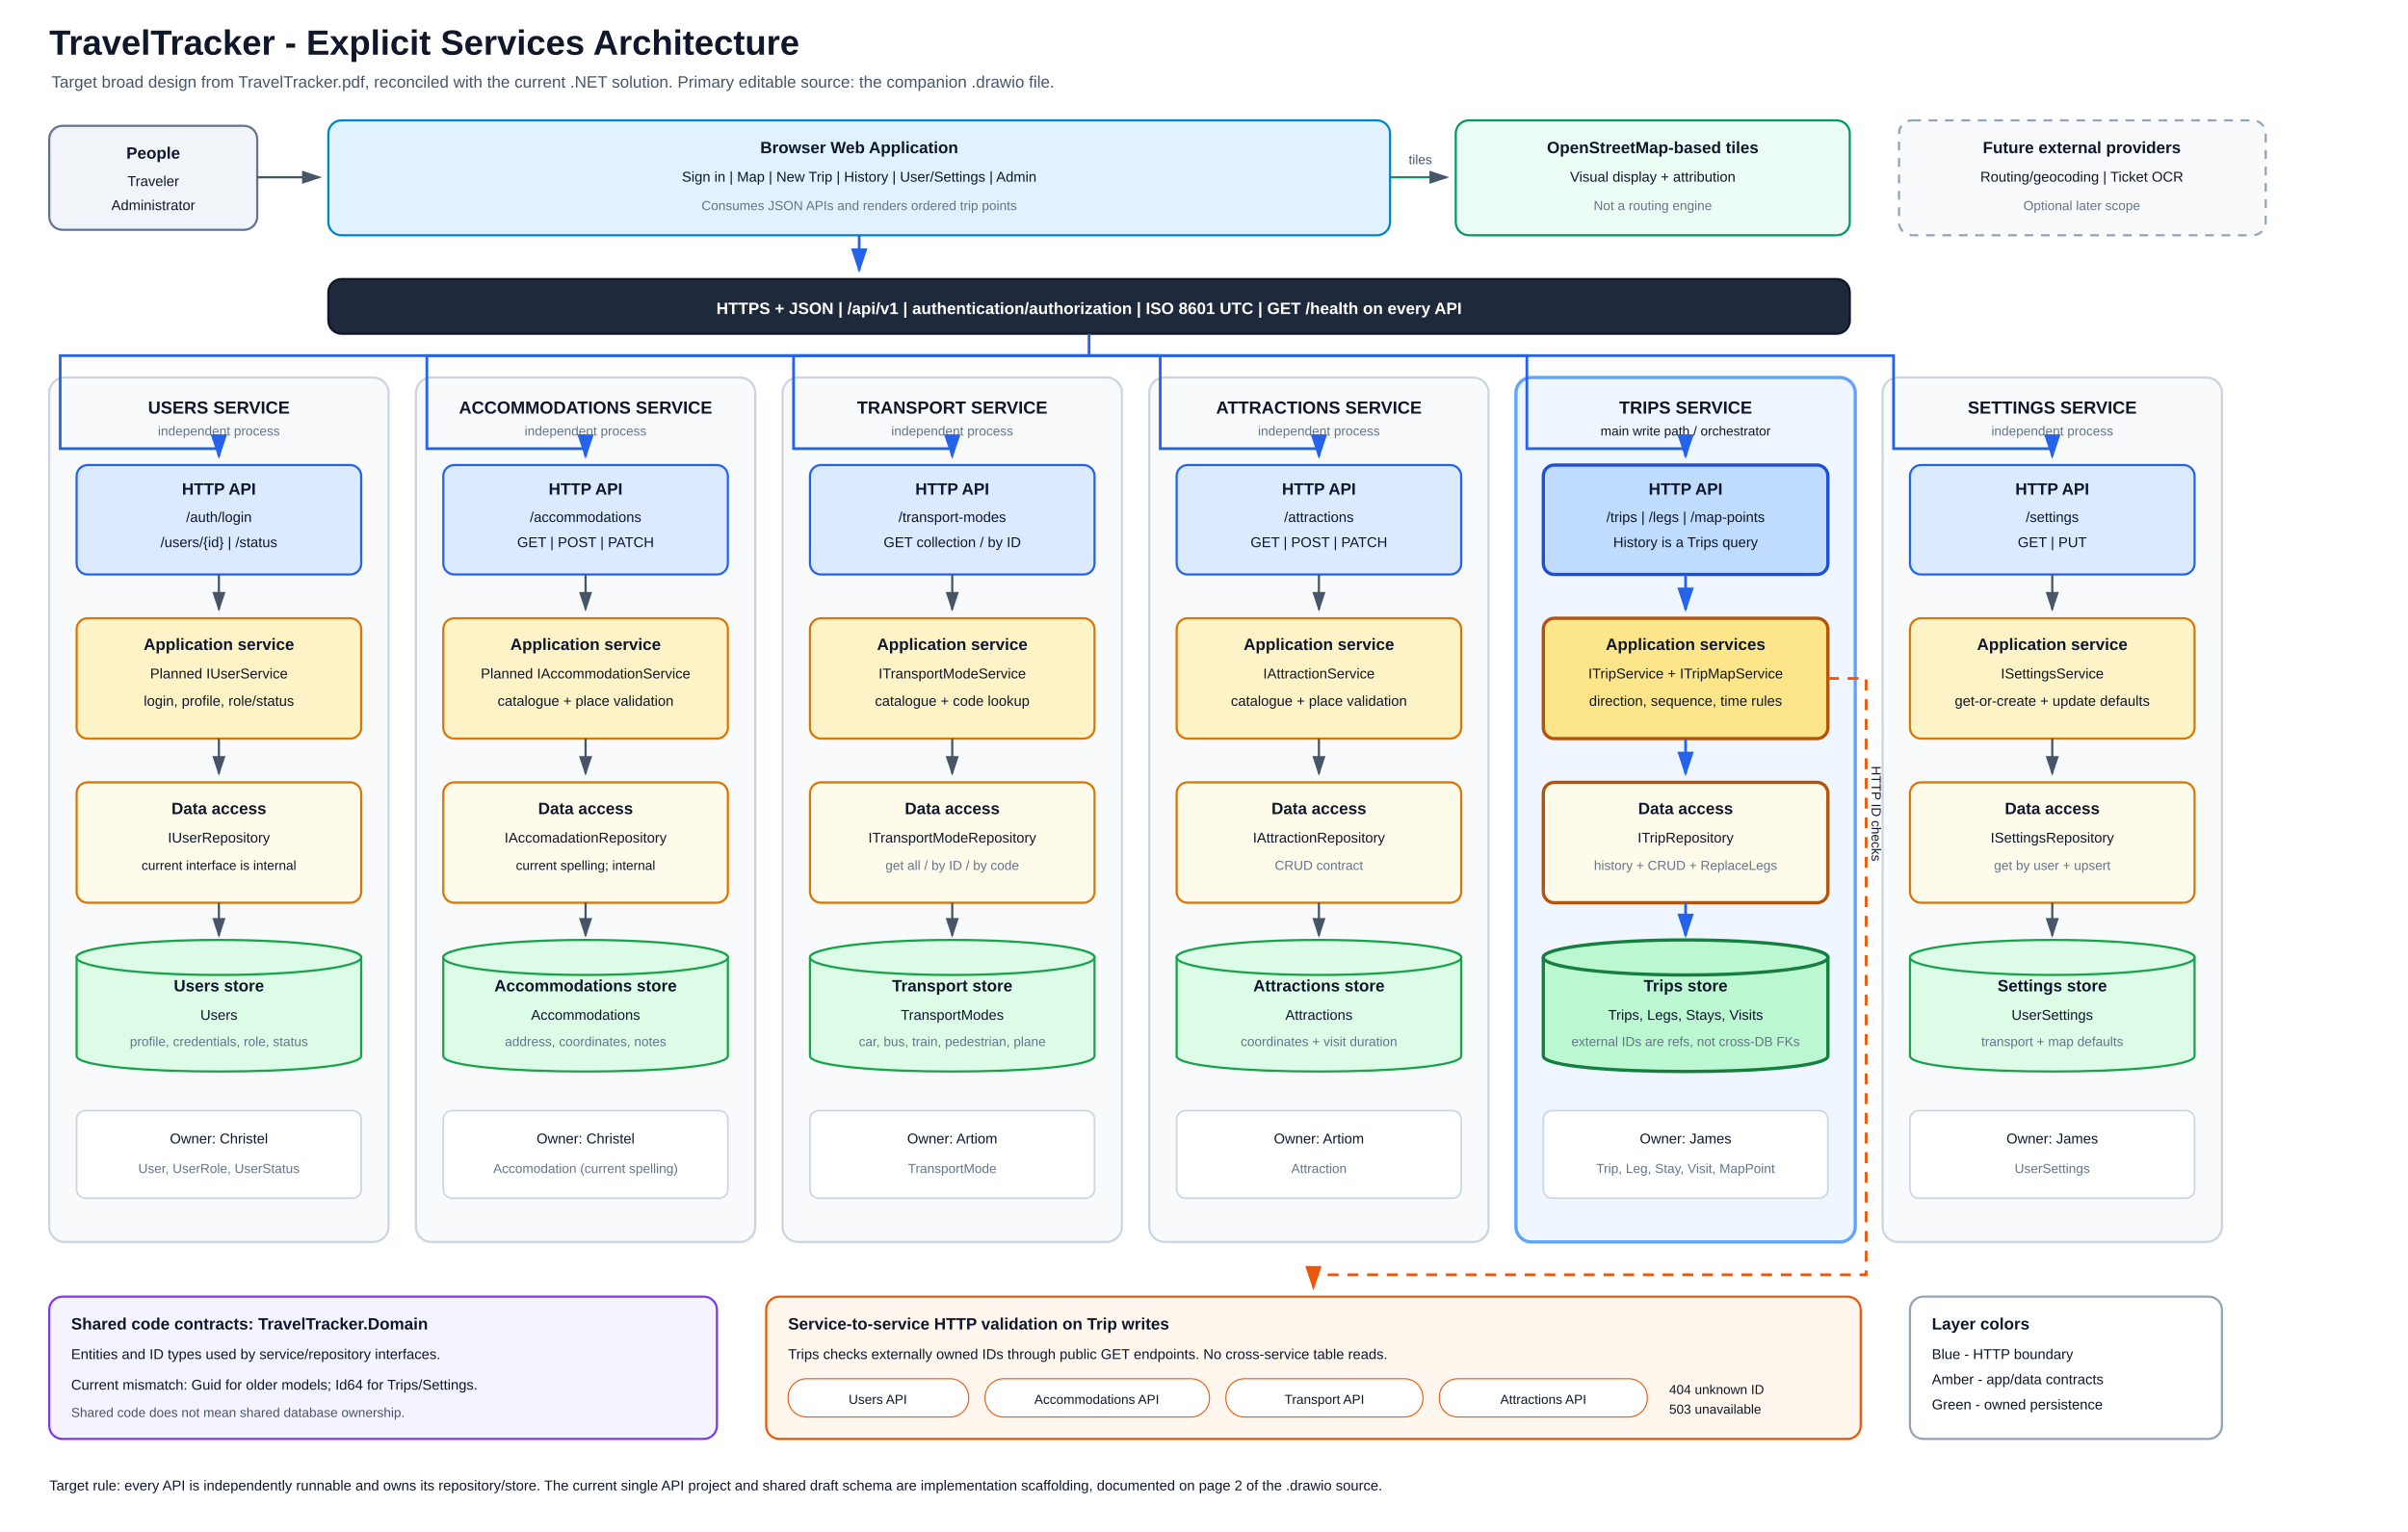
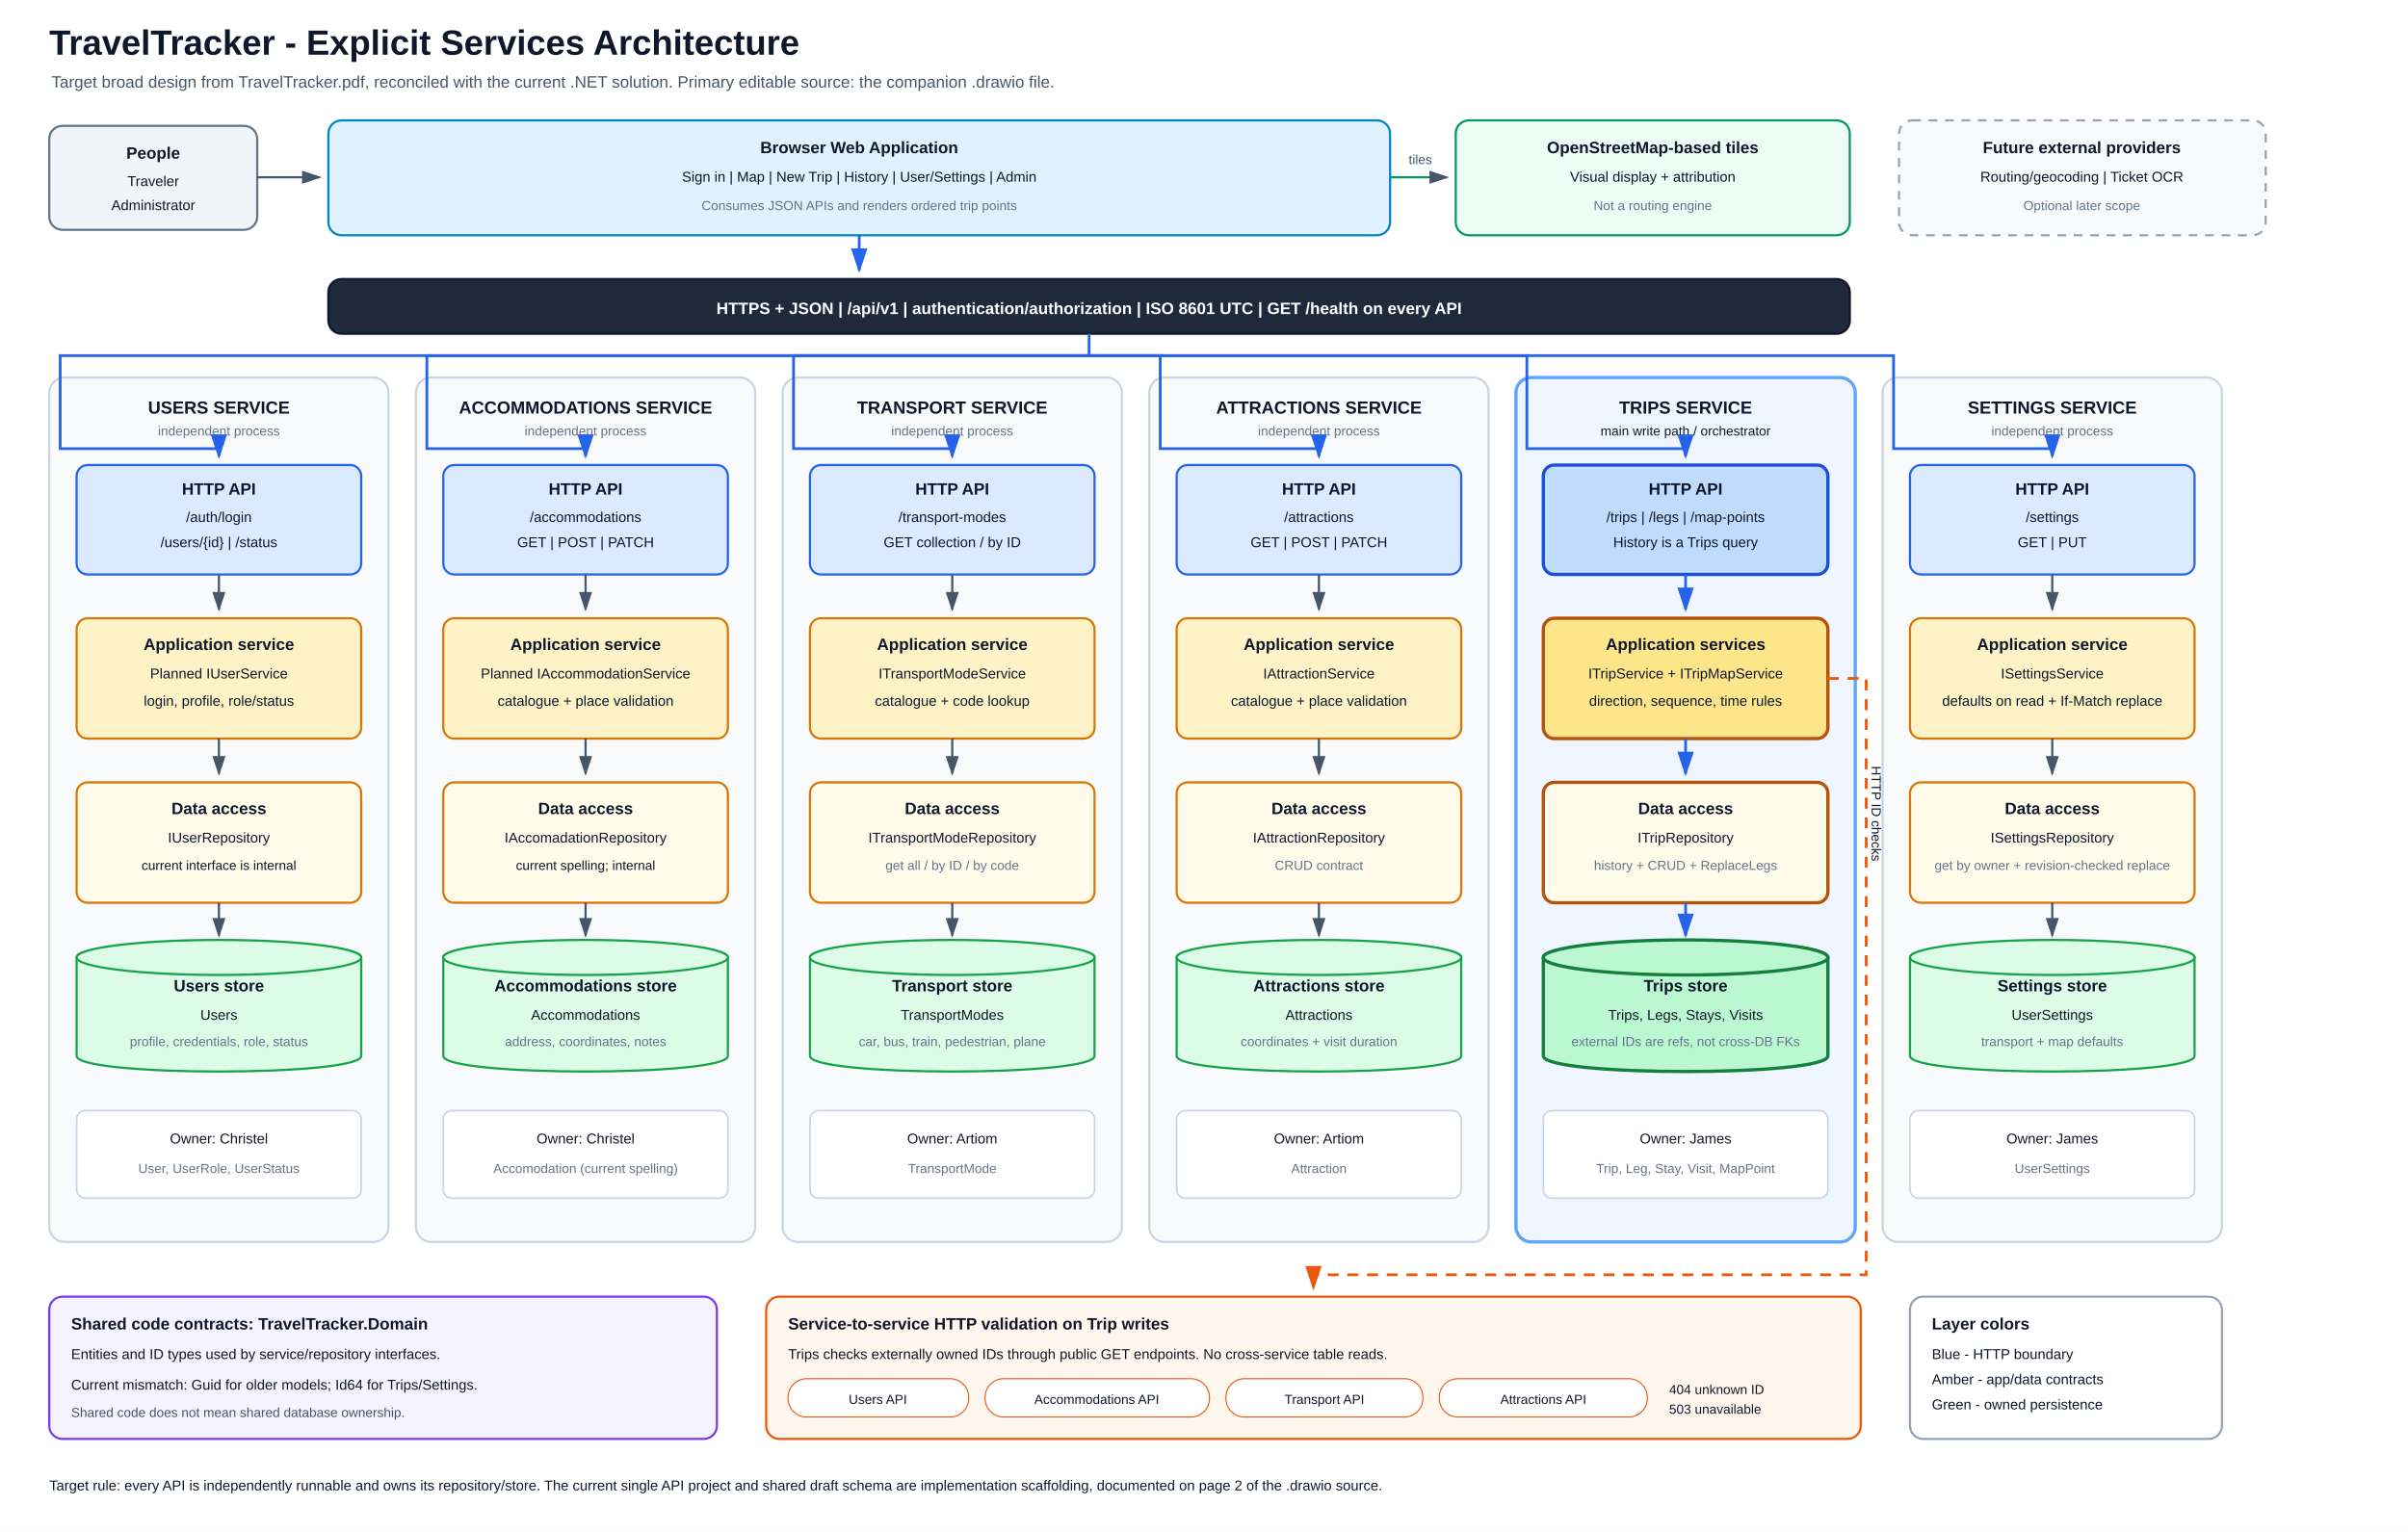
<svg xmlns="http://www.w3.org/2000/svg" width="2200" height="1400" viewBox="0 0 2200 1400" role="img" aria-labelledby="svg-title svg-desc">
  <defs>
    <marker id="arrow" markerWidth="10" markerHeight="10" refX="8" refY="3" orient="auto" markerUnits="strokeWidth">
      <path d="M0,0 L0,6 L9,3 z" fill="#475569" />
    </marker>
    <marker id="arrowBlue" markerWidth="10" markerHeight="10" refX="8" refY="3" orient="auto" markerUnits="strokeWidth">
      <path d="M0,0 L0,6 L9,3 z" fill="#2563EB" />
    </marker>
    <marker id="arrowOrange" markerWidth="10" markerHeight="10" refX="8" refY="3" orient="auto" markerUnits="strokeWidth">
      <path d="M0,0 L0,6 L9,3 z" fill="#EA580C" />
    </marker>
    <style>
      text { font-family: "Segoe UI", Arial, sans-serif; fill: #0F172A; }
      .title { font-size: 32px; font-weight: 700; }
      .subtitle { font-size: 15px; fill: #475569; }
      .lane-title { font-size: 16px; font-weight: 700; text-anchor: middle; }
      .lane-subtitle { font-size: 12px; fill: #64748B; text-anchor: middle; }
      .box-title { font-size: 15px; font-weight: 700; text-anchor: middle; }
      .box-line { font-size: 13px; text-anchor: middle; }
      .box-note { font-size: 12px; text-anchor: middle; fill: #64748B; }
      .left-title { font-size: 15px; font-weight: 700; }
      .left-line { font-size: 13px; }
      .small { font-size: 12px; fill: #475569; }
      .on-dark { fill: #FFFFFF; }
      .lane { fill: #F8FAFC; stroke: #CBD5E1; stroke-width: 2; rx: 14; }
      .lane-trip { fill: #EFF6FF; stroke: #60A5FA; stroke-width: 3; rx: 14; }
      .api { fill: #DBEAFE; stroke: #2563EB; stroke-width: 2; rx: 10; }
      .api-trip { fill: #BFDBFE; stroke: #1D4ED8; stroke-width: 3; rx: 10; }
      .app { fill: #FEF3C7; stroke: #D97706; stroke-width: 2; rx: 10; }
      .app-trip { fill: #FDE68A; stroke: #B45309; stroke-width: 3; rx: 10; }
      .repo { fill: #FFFBEB; stroke: #D97706; stroke-width: 2; rx: 10; }
      .repo-trip { fill: #FFFBEB; stroke: #B45309; stroke-width: 3; rx: 10; }
      .db { fill: #DCFCE7; stroke: #16A34A; stroke-width: 2; }
      .db-trip { fill: #BBF7D0; stroke: #15803D; stroke-width: 3; }
      .owner { fill: #FFFFFF; stroke: #CBD5E1; stroke-width: 1.5; rx: 8; }
      .flow { fill: none; stroke: #475569; stroke-width: 2; marker-end: url(#arrow); }
      .flow-blue { fill: none; stroke: #2563EB; stroke-width: 2.5; marker-end: url(#arrowBlue); }
      .flow-orange { fill: none; stroke: #EA580C; stroke-width: 2.5; stroke-dasharray: 10 8; marker-end: url(#arrowOrange); }
    </style>
  </defs>
  <rect x="0" y="0" width="2200" height="1400" fill="#FFFFFF" />
  <text class="title" x="45" y="50">TravelTracker - Explicit Services Architecture</text>
  <text class="subtitle" x="47" y="80">Target broad design from TravelTracker.pdf, reconciled with the current .NET solution. Primary editable source: the companion .drawio file.</text>
  <rect x="45" y="115" width="190" height="95" rx="12" fill="#F1F5F9" stroke="#64748B" stroke-width="2" />
  <text class="box-title" x="140" y="145">People</text>
  <text class="box-line" x="140" y="170">Traveler</text>
  <text class="box-line" x="140" y="192">Administrator</text>
  <rect x="300" y="110" width="970" height="105" rx="12" fill="#E0F2FE" stroke="#0284C7" stroke-width="2" />
  <text class="box-title" x="785" y="140">Browser Web Application</text>
  <text class="box-line" x="785" y="166">Sign in | Map | New Trip | History | User/Settings | Admin</text>
  <text class="box-note" x="785" y="192">Consumes JSON APIs and renders ordered trip points</text>
  <rect x="1330" y="110" width="360" height="105" rx="12" fill="#ECFDF5" stroke="#059669" stroke-width="2" />
  <text class="box-title" x="1510" y="140">OpenStreetMap-based tiles</text>
  <text class="box-line" x="1510" y="166">Visual display + attribution</text>
  <text class="box-note" x="1510" y="192">Not a routing engine</text>
  <rect x="1735" y="110" width="335" height="105" rx="12" fill="#F8FAFC" stroke="#94A3B8" stroke-width="2" stroke-dasharray="8 7" />
  <text class="box-title" x="1902" y="140">Future external providers</text>
  <text class="box-line" x="1902" y="166">Routing/geocoding | Ticket OCR</text>
  <text class="box-note" x="1902" y="192">Optional later scope</text>
  <path class="flow" d="M235 162 H292" />
  <path d="M1270 162 H1322" fill="none" stroke="#059669" stroke-width="2" marker-end="url(#arrow)" />
  <text class="small" x="1287" y="150">tiles</text>
  <rect x="300" y="255" width="1390" height="50" rx="12" fill="#1E293B" stroke="#0F172A" stroke-width="2" />
  <text class="on-dark" x="995" y="287" text-anchor="middle" font-size="15" font-weight="700">HTTPS + JSON | /api/v1 | authentication/authorization | ISO 8601 UTC | GET /health on every API</text>
  <path class="flow-blue" d="M785 215 V247" />
  <rect class="lane" x="45" y="345" width="310" height="790" />
  <rect class="lane" x="380" y="345" width="310" height="790" />
  <rect class="lane" x="715" y="345" width="310" height="790" />
  <rect class="lane" x="1050" y="345" width="310" height="790" />
  <rect class="lane-trip" x="1385" y="345" width="310" height="790" />
  <rect class="lane" x="1720" y="345" width="310" height="790" />
  <text class="lane-title" x="200" y="378">USERS SERVICE</text>
  <text class="lane-subtitle" x="200" y="398">independent process</text>
  <text class="lane-title" x="535" y="378">ACCOMMODATIONS SERVICE</text>
  <text class="lane-subtitle" x="535" y="398">independent process</text>
  <text class="lane-title" x="870" y="378">TRANSPORT SERVICE</text>
  <text class="lane-subtitle" x="870" y="398">independent process</text>
  <text class="lane-title" x="1205" y="378">ATTRACTIONS SERVICE</text>
  <text class="lane-subtitle" x="1205" y="398">independent process</text>
  <text class="lane-title" x="1540" y="378">TRIPS SERVICE</text>
  <text x="1540" y="398" font-size="12" text-anchor="middle" fill="#1D4ED8">main write path / orchestrator</text>
  <text class="lane-title" x="1875" y="378">SETTINGS SERVICE</text>
  <text class="lane-subtitle" x="1875" y="398">independent process</text>
  <rect class="api" x="70" y="425" width="260" height="100" />
  <text class="box-title" x="200" y="452">HTTP API</text>
  <text class="box-line" x="200" y="477">/auth/login</text>
  <text class="box-line" x="200" y="500">/users/{id} | /status</text>
  <rect class="api" x="405" y="425" width="260" height="100" />
  <text class="box-title" x="535" y="452">HTTP API</text>
  <text class="box-line" x="535" y="477">/accommodations</text>
  <text class="box-line" x="535" y="500">GET | POST | PATCH</text>
  <rect class="api" x="740" y="425" width="260" height="100" />
  <text class="box-title" x="870" y="452">HTTP API</text>
  <text class="box-line" x="870" y="477">/transport-modes</text>
  <text class="box-line" x="870" y="500">GET collection / by ID</text>
  <rect class="api" x="1075" y="425" width="260" height="100" />
  <text class="box-title" x="1205" y="452">HTTP API</text>
  <text class="box-line" x="1205" y="477">/attractions</text>
  <text class="box-line" x="1205" y="500">GET | POST | PATCH</text>
  <rect class="api-trip" x="1410" y="425" width="260" height="100" />
  <text class="box-title" x="1540" y="452">HTTP API</text>
  <text class="box-line" x="1540" y="477">/trips | /legs | /map-points</text>
  <text class="box-line" x="1540" y="500">History is a Trips query</text>
  <rect class="api" x="1745" y="425" width="260" height="100" />
  <text class="box-title" x="1875" y="452">HTTP API</text>
  <text class="box-line" x="1875" y="477">/settings</text>
  <text class="box-line" x="1875" y="500">GET | PUT</text>
  <rect class="app" x="70" y="565" width="260" height="110" />
  <text class="box-title" x="200" y="594">Application service</text>
  <text class="box-line" x="200" y="620">Planned IUserService</text>
  <text class="box-line" x="200" y="645">login, profile, role/status</text>
  <rect class="app" x="405" y="565" width="260" height="110" />
  <text class="box-title" x="535" y="594">Application service</text>
  <text class="box-line" x="535" y="620">Planned IAccommodationService</text>
  <text class="box-line" x="535" y="645">catalogue + place validation</text>
  <rect class="app" x="740" y="565" width="260" height="110" />
  <text class="box-title" x="870" y="594">Application service</text>
  <text class="box-line" x="870" y="620">ITransportModeService</text>
  <text class="box-line" x="870" y="645">catalogue + code lookup</text>
  <rect class="app" x="1075" y="565" width="260" height="110" />
  <text class="box-title" x="1205" y="594">Application service</text>
  <text class="box-line" x="1205" y="620">IAttractionService</text>
  <text class="box-line" x="1205" y="645">catalogue + place validation</text>
  <rect class="app-trip" x="1410" y="565" width="260" height="110" />
  <text class="box-title" x="1540" y="594">Application services</text>
  <text class="box-line" x="1540" y="620">ITripService + ITripMapService</text>
  <text class="box-line" x="1540" y="645">direction, sequence, time rules</text>
  <rect class="app" x="1745" y="565" width="260" height="110" />
  <text class="box-title" x="1875" y="594">Application service</text>
  <text class="box-line" x="1875" y="620">ISettingsService</text>
-   <text class="box-line" x="1875" y="645">get-or-create + update defaults</text>
+   <text class="box-line" x="1875" y="645">defaults on read + If-Match replace</text>
  <rect class="repo" x="70" y="715" width="260" height="110" />
  <text class="box-title" x="200" y="744">Data access</text>
  <text class="box-line" x="200" y="770">IUserRepository</text>
  <text x="200" y="795" text-anchor="middle" font-size="12" fill="#B45309">current interface is internal</text>
  <rect class="repo" x="405" y="715" width="260" height="110" />
  <text class="box-title" x="535" y="744">Data access</text>
  <text class="box-line" x="535" y="770">IAccomadationRepository</text>
  <text x="535" y="795" text-anchor="middle" font-size="12" fill="#B45309">current spelling; internal</text>
  <rect class="repo" x="740" y="715" width="260" height="110" />
  <text class="box-title" x="870" y="744">Data access</text>
  <text class="box-line" x="870" y="770">ITransportModeRepository</text>
  <text class="box-note" x="870" y="795">get all / by ID / by code</text>
  <rect class="repo" x="1075" y="715" width="260" height="110" />
  <text class="box-title" x="1205" y="744">Data access</text>
  <text class="box-line" x="1205" y="770">IAttractionRepository</text>
  <text class="box-note" x="1205" y="795">CRUD contract</text>
  <rect class="repo-trip" x="1410" y="715" width="260" height="110" />
  <text class="box-title" x="1540" y="744">Data access</text>
  <text class="box-line" x="1540" y="770">ITripRepository</text>
  <text class="box-note" x="1540" y="795">history + CRUD + ReplaceLegs</text>
  <rect class="repo" x="1745" y="715" width="260" height="110" />
  <text class="box-title" x="1875" y="744">Data access</text>
  <text class="box-line" x="1875" y="770">ISettingsRepository</text>
-   <text class="box-note" x="1875" y="795">get by user + upsert</text>
+   <text class="box-note" x="1875" y="795">get by owner + revision-checked replace</text>
  <g>
    <path class="db" d="M70 875 C70 856 330 856 330 875 V965 C330 984 70 984 70 965 Z" />
    <ellipse class="db" cx="200" cy="875" rx="130" ry="16" />
    <text class="box-title" x="200" y="906">Users store</text>
    <text class="box-line" x="200" y="932">Users</text>
    <text class="box-note" x="200" y="956">profile, credentials, role, status</text>
  </g>
  <g>
    <path class="db" d="M405 875 C405 856 665 856 665 875 V965 C665 984 405 984 405 965 Z" />
    <ellipse class="db" cx="535" cy="875" rx="130" ry="16" />
    <text class="box-title" x="535" y="906">Accommodations store</text>
    <text class="box-line" x="535" y="932">Accommodations</text>
    <text class="box-note" x="535" y="956">address, coordinates, notes</text>
  </g>
  <g>
    <path class="db" d="M740 875 C740 856 1000 856 1000 875 V965 C1000 984 740 984 740 965 Z" />
    <ellipse class="db" cx="870" cy="875" rx="130" ry="16" />
    <text class="box-title" x="870" y="906">Transport store</text>
    <text class="box-line" x="870" y="932">TransportModes</text>
    <text class="box-note" x="870" y="956">car, bus, train, pedestrian, plane</text>
  </g>
  <g>
    <path class="db" d="M1075 875 C1075 856 1335 856 1335 875 V965 C1335 984 1075 984 1075 965 Z" />
    <ellipse class="db" cx="1205" cy="875" rx="130" ry="16" />
    <text class="box-title" x="1205" y="906">Attractions store</text>
    <text class="box-line" x="1205" y="932">Attractions</text>
    <text class="box-note" x="1205" y="956">coordinates + visit duration</text>
  </g>
  <g>
    <path class="db-trip" d="M1410 875 C1410 856 1670 856 1670 875 V965 C1670 984 1410 984 1410 965 Z" />
    <ellipse class="db-trip" cx="1540" cy="875" rx="130" ry="16" />
    <text class="box-title" x="1540" y="906">Trips store</text>
    <text class="box-line" x="1540" y="932">Trips, Legs, Stays, Visits</text>
    <text class="box-note" x="1540" y="956">external IDs are refs, not cross-DB FKs</text>
  </g>
  <g>
    <path class="db" d="M1745 875 C1745 856 2005 856 2005 875 V965 C2005 984 1745 984 1745 965 Z" />
    <ellipse class="db" cx="1875" cy="875" rx="130" ry="16" />
    <text class="box-title" x="1875" y="906">Settings store</text>
    <text class="box-line" x="1875" y="932">UserSettings</text>
    <text class="box-note" x="1875" y="956">transport + map defaults</text>
  </g>
  <rect class="owner" x="70" y="1015" width="260" height="80" />
  <text class="box-line" x="200" y="1045">Owner: Christel</text>
  <text class="box-note" x="200" y="1072">User, UserRole, UserStatus</text>
  <rect class="owner" x="405" y="1015" width="260" height="80" />
  <text class="box-line" x="535" y="1045">Owner: Christel</text>
  <text class="box-note" x="535" y="1072">Accomodation (current spelling)</text>
  <rect class="owner" x="740" y="1015" width="260" height="80" />
  <text class="box-line" x="870" y="1045">Owner: Artiom</text>
  <text class="box-note" x="870" y="1072">TransportMode</text>
  <rect class="owner" x="1075" y="1015" width="260" height="80" />
  <text class="box-line" x="1205" y="1045">Owner: Artiom</text>
  <text class="box-note" x="1205" y="1072">Attraction</text>
  <rect class="owner" x="1410" y="1015" width="260" height="80" />
  <text class="box-line" x="1540" y="1045">Owner: James</text>
  <text class="box-note" x="1540" y="1072">Trip, Leg, Stay, Visit, MapPoint</text>
  <rect class="owner" x="1745" y="1015" width="260" height="80" />
  <text class="box-line" x="1875" y="1045">Owner: James</text>
  <text class="box-note" x="1875" y="1072">UserSettings</text>
  <path class="flow-blue" d="M995 305 V325 H55 V410 H200 V417" />
  <path class="flow-blue" d="M995 325 H390 V410 H535 V417" />
  <path class="flow-blue" d="M995 325 H725 V410 H870 V417" />
  <path class="flow-blue" d="M995 325 H1060 V410 H1205 V417" />
  <path class="flow-blue" d="M995 325 H1395 V410 H1540 V417" />
  <path class="flow-blue" d="M995 325 H1730 V410 H1875 V417" />
  <path class="flow" d="M200 525 V557" />
  <path class="flow" d="M200 675 V707" />
  <path class="flow" d="M200 825 V855" />
  <path class="flow" d="M535 525 V557" />
  <path class="flow" d="M535 675 V707" />
  <path class="flow" d="M535 825 V855" />
  <path class="flow" d="M870 525 V557" />
  <path class="flow" d="M870 675 V707" />
  <path class="flow" d="M870 825 V855" />
  <path class="flow" d="M1205 525 V557" />
  <path class="flow" d="M1205 675 V707" />
  <path class="flow" d="M1205 825 V855" />
  <path class="flow-blue" d="M1540 525 V557" />
  <path class="flow-blue" d="M1540 675 V707" />
  <path class="flow-blue" d="M1540 825 V855" />
  <path class="flow" d="M1875 525 V557" />
  <path class="flow" d="M1875 675 V707" />
  <path class="flow" d="M1875 825 V855" />
  <rect x="45" y="1185" width="610" height="130" rx="12" fill="#F5F3FF" stroke="#7C3AED" stroke-width="2" />
  <text class="left-title" x="65" y="1215">Shared code contracts: TravelTracker.Domain</text>
  <text class="left-line" x="65" y="1242">Entities and ID types used by service/repository interfaces.</text>
  <text x="65" y="1270" font-size="13" fill="#B45309">Current mismatch: Guid for older models; Id64 for Trips/Settings.</text>
  <text class="small" x="65" y="1295">Shared code does not mean shared database ownership.</text>
  <rect x="700" y="1185" width="1000" height="130" rx="12" fill="#FFF7ED" stroke="#EA580C" stroke-width="2" />
  <text class="left-title" x="720" y="1215">Service-to-service HTTP validation on Trip writes</text>
  <text class="left-line" x="720" y="1242">Trips checks externally owned IDs through public GET endpoints. No cross-service table reads.</text>
  <rect x="720" y="1260" width="165" height="35" rx="17" fill="#FFFFFF" stroke="#EA580C" />
  <text x="802" y="1283" text-anchor="middle" font-size="12">Users API</text>
  <rect x="900" y="1260" width="205" height="35" rx="17" fill="#FFFFFF" stroke="#EA580C" />
  <text x="1002" y="1283" text-anchor="middle" font-size="12">Accommodations API</text>
  <rect x="1120" y="1260" width="180" height="35" rx="17" fill="#FFFFFF" stroke="#EA580C" />
  <text x="1210" y="1283" text-anchor="middle" font-size="12">Transport API</text>
  <rect x="1315" y="1260" width="190" height="35" rx="17" fill="#FFFFFF" stroke="#EA580C" />
  <text x="1410" y="1283" text-anchor="middle" font-size="12">Attractions API</text>
  <text x="1525" y="1274" font-size="12" fill="#7C2D12">404 unknown ID</text>
  <text x="1525" y="1292" font-size="12" fill="#7C2D12">503 unavailable</text>
  <rect x="1745" y="1185" width="285" height="130" rx="12" fill="#FFFFFF" stroke="#94A3B8" stroke-width="2" />
  <text class="left-title" x="1765" y="1215">Layer colors</text>
  <text x="1765" y="1242" font-size="13" fill="#1D4ED8">Blue - HTTP boundary</text>
  <text x="1765" y="1265" font-size="13" fill="#B45309">Amber - app/data contracts</text>
  <text x="1765" y="1288" font-size="13" fill="#15803D">Green - owned persistence</text>
  <path class="flow-orange" d="M1670 620 H1705 V1165 H1200 V1177" />
  <text x="1710" y="700" font-size="12" fill="#C2410C" transform="rotate(90 1710 700)">HTTP ID checks</text>
  <text x="45" y="1362" font-size="13" fill="#64748B">Target rule: every API is independently runnable and owns its repository/store. The current single API project and shared draft schema are implementation scaffolding, documented on page 2 of the .drawio source.</text>
</svg>
